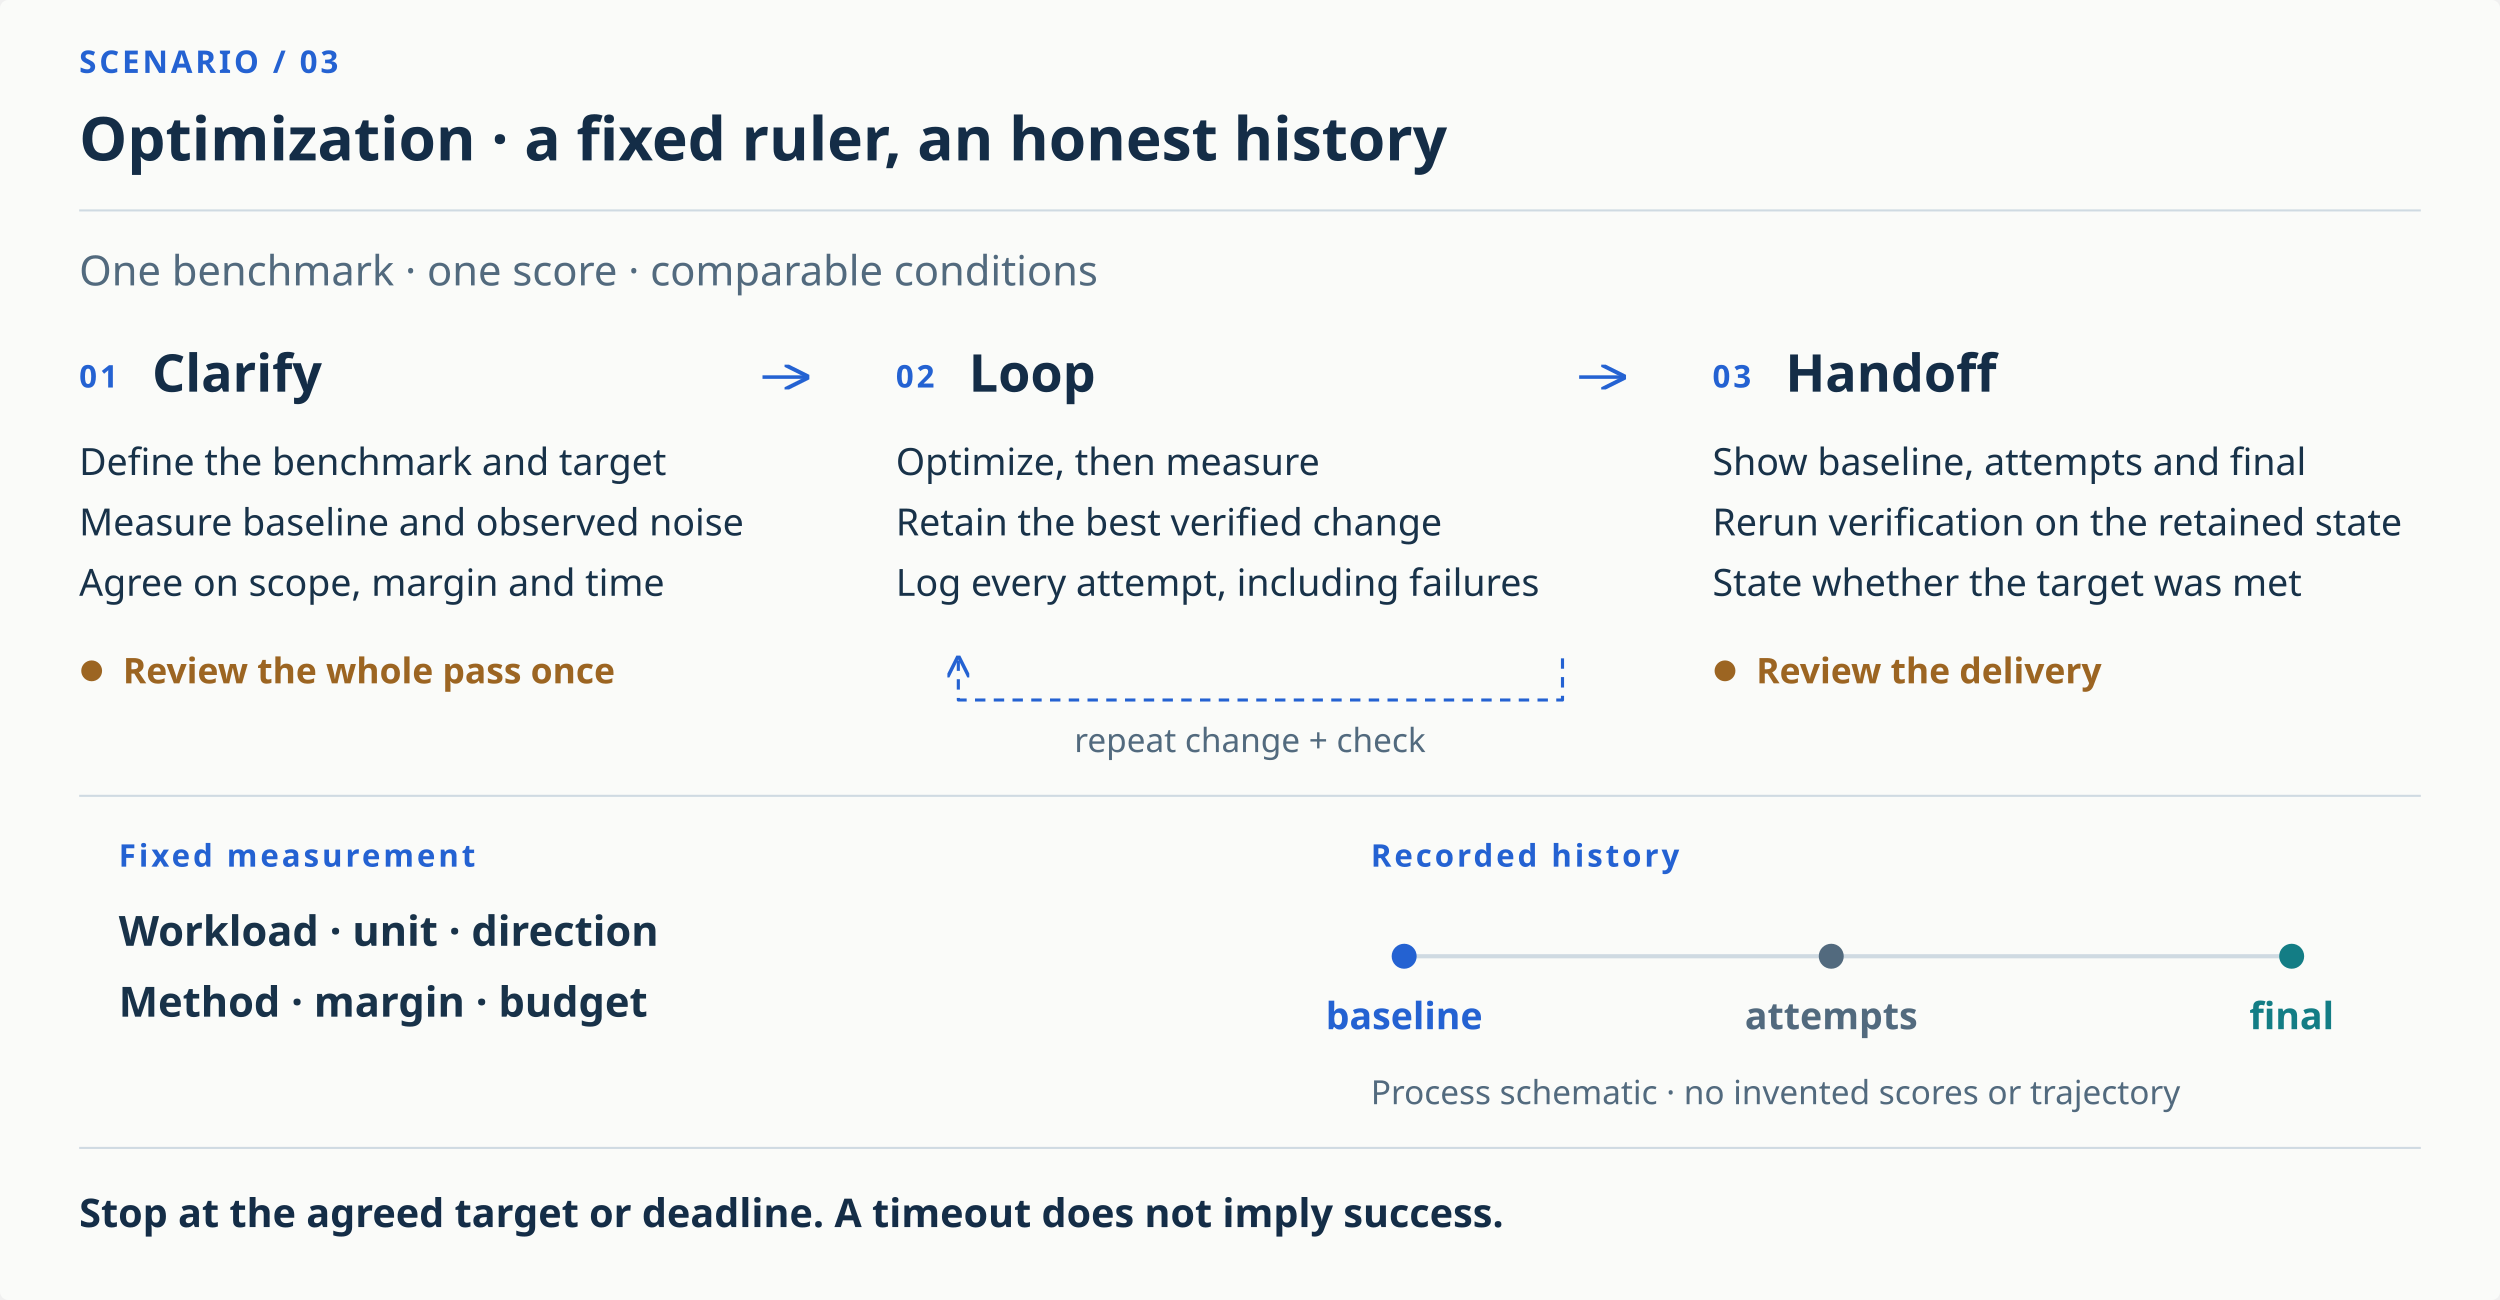
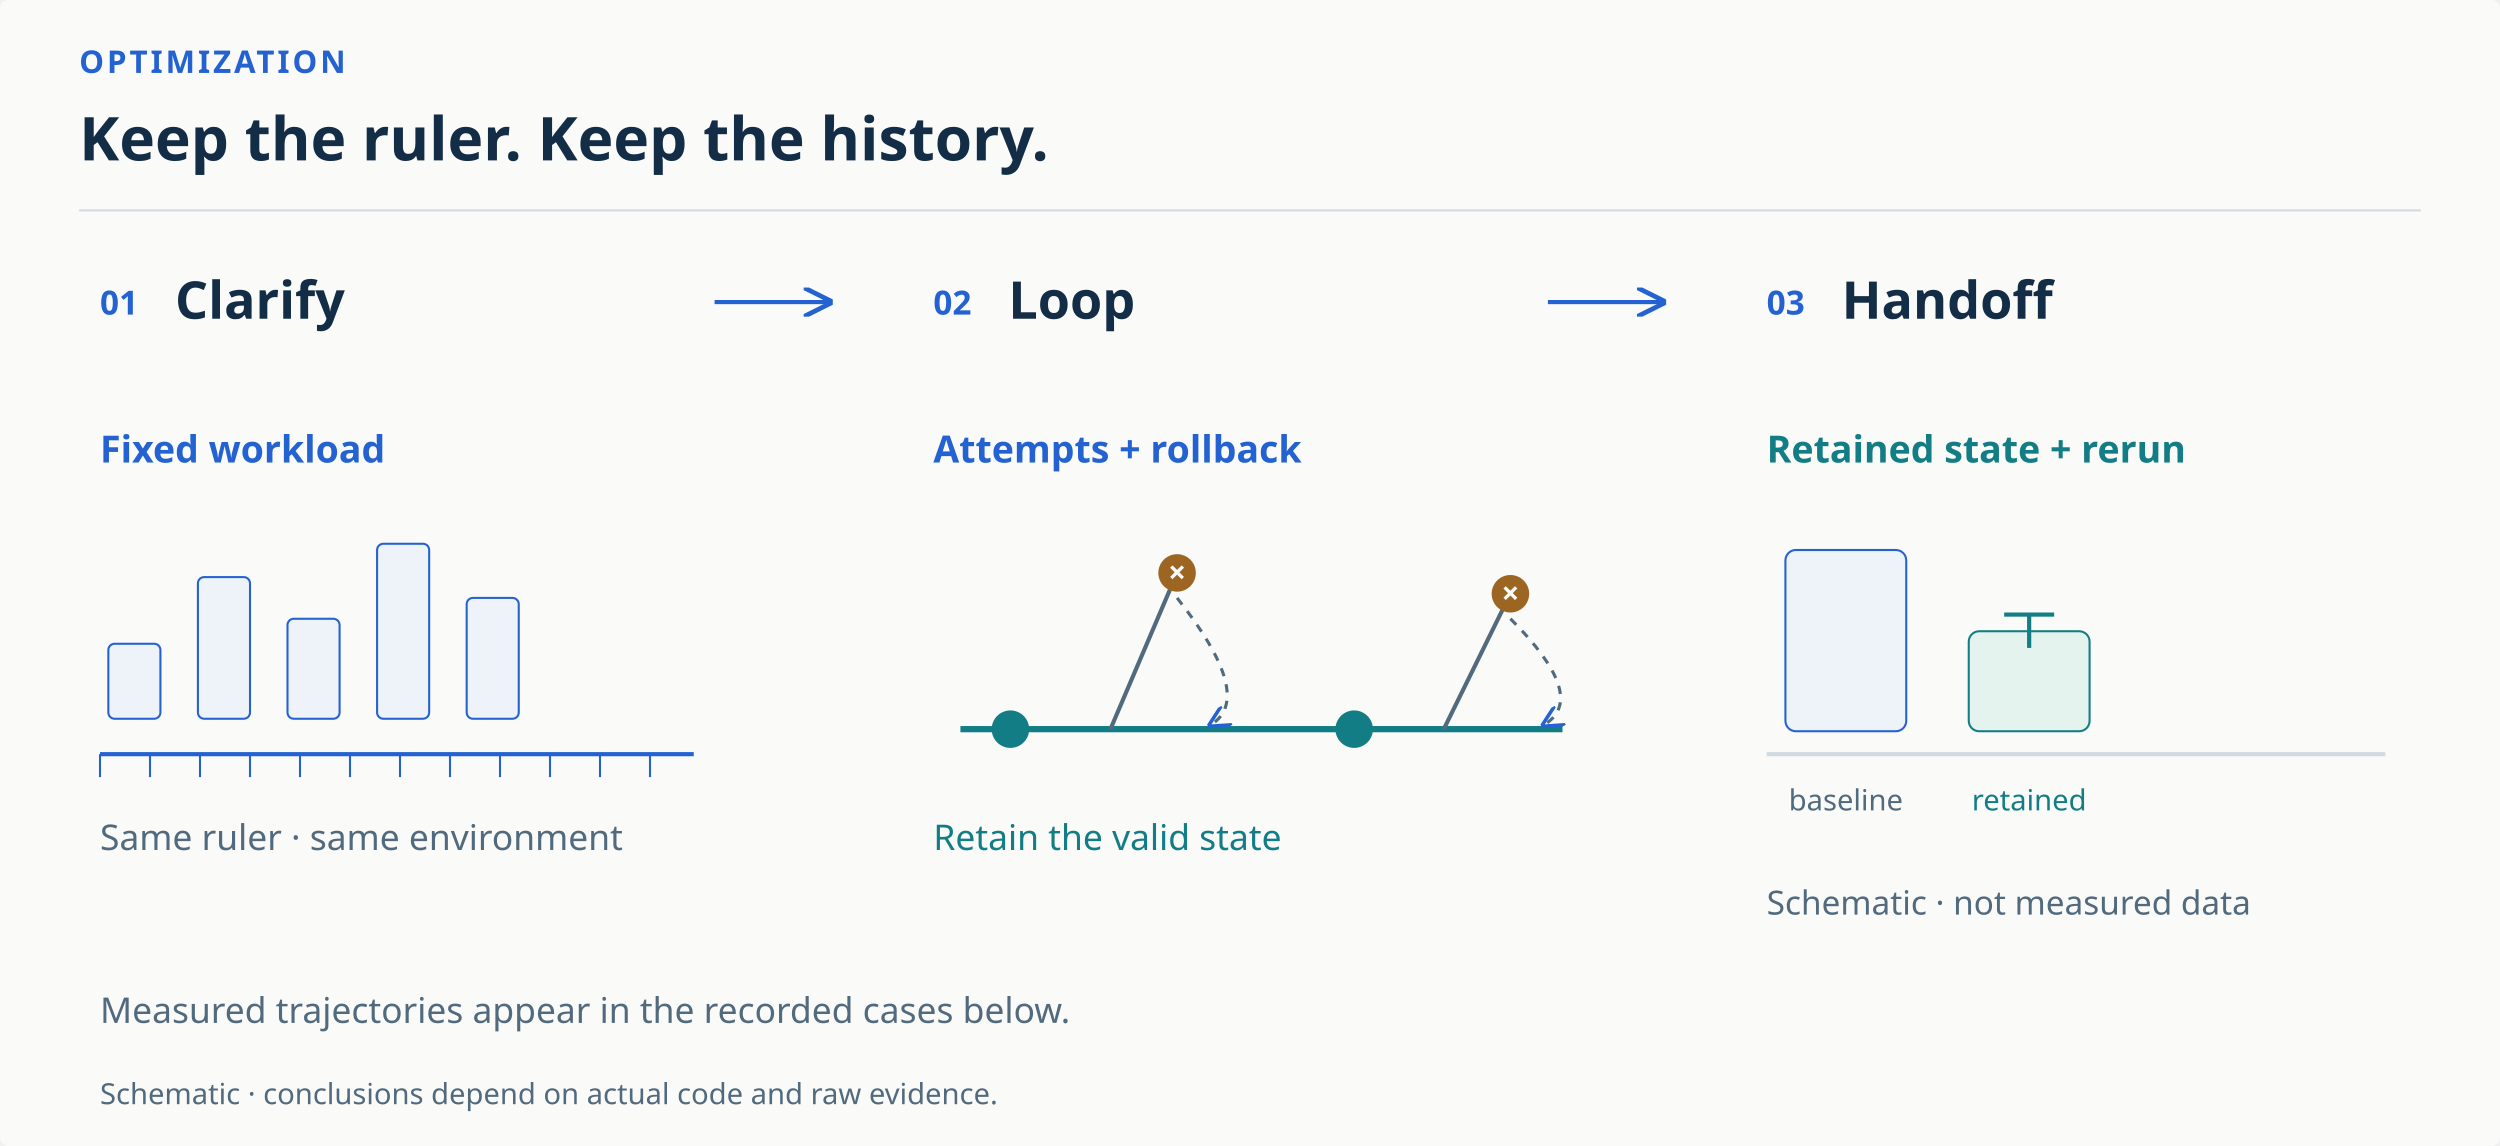
- <svg xmlns="http://www.w3.org/2000/svg" width="1200" height="624" viewBox="0 0 1200 624" role="img" aria-labelledby="title desc">
+ <svg xmlns="http://www.w3.org/2000/svg" width="1200" height="550" viewBox="0 0 1200 550" role="img" aria-labelledby="title desc">
  <defs>
    <marker id="arrow" viewBox="0 0 8 8" refX="7" refY="4" markerWidth="7" markerHeight="7" orient="auto-start-reverse">
      <path d="M0 0 8 4 0 8" fill="none" stroke="#2462d2" stroke-width="1.3" />
    </marker>
    <pattern id="grid" width="24" height="24" patternUnits="userSpaceOnUse">
      <path d="M24 0H0V24" fill="none" stroke="#dce6ed" stroke-width="0.7" />
    </pattern>
  </defs>
-   <rect width="1200" height="624" rx="4" fill="#fafbf9" />
-   <text x="38" y="35" fill="#2462d2" font-family="-apple-system, BlinkMacSystemFont, 'Segoe UI', 'Noto Sans', Helvetica, Arial, 'PingFang SC', 'Microsoft YaHei', sans-serif" font-size="15" font-weight="650" text-anchor="start" letter-spacing="1.4">SCENARIO / 03</text>
-   <text x="38" y="77" fill="#142d47" font-family="-apple-system, BlinkMacSystemFont, 'Segoe UI', 'Noto Sans', Helvetica, Arial, 'PingFang SC', 'Microsoft YaHei', sans-serif" font-size="29" font-weight="650" text-anchor="start">Optimization · a fixed ruler, an honest history</text>
+   <rect width="1200" height="550" rx="4" fill="#fafbf9" />
+   <text x="38" y="35" fill="#2462d2" font-family="-apple-system, BlinkMacSystemFont, 'Segoe UI', 'Noto Sans', Helvetica, Arial, 'PingFang SC', 'Microsoft YaHei', sans-serif" font-size="15" font-weight="650" text-anchor="start" letter-spacing="1.4">OPTIMIZATION</text>
+   <text x="38" y="77" fill="#142d47" font-family="-apple-system, BlinkMacSystemFont, 'Segoe UI', 'Noto Sans', Helvetica, Arial, 'PingFang SC', 'Microsoft YaHei', sans-serif" font-size="29" font-weight="650" text-anchor="start">Keep the ruler. Keep the history.</text>
  <path d="M38 101L1162 101" fill="none" stroke="#cfdae2" stroke-width="1" />
-   <text x="38" y="137" fill="#526a7e" font-family="-apple-system, BlinkMacSystemFont, 'Segoe UI', 'Noto Sans', Helvetica, Arial, 'PingFang SC', 'Microsoft YaHei', sans-serif" font-size="20" font-weight="400" text-anchor="start">One benchmark · one score · comparable conditions</text>
-   <text x="38" y="186" fill="#2462d2" font-family="-apple-system, BlinkMacSystemFont, 'Segoe UI', 'Noto Sans', Helvetica, Arial, 'PingFang SC', 'Microsoft YaHei', sans-serif" font-size="15" font-weight="650" text-anchor="start" letter-spacing="1.4">01</text>
-   <text x="73" y="188" fill="#142d47" font-family="-apple-system, BlinkMacSystemFont, 'Segoe UI', 'Noto Sans', Helvetica, Arial, 'PingFang SC', 'Microsoft YaHei', sans-serif" font-size="25" font-weight="650" text-anchor="start">Clarify</text>
-   <text x="38" y="228" fill="#183249" font-family="-apple-system, BlinkMacSystemFont, 'Segoe UI', 'Noto Sans', Helvetica, Arial, 'PingFang SC', 'Microsoft YaHei', sans-serif" font-size="18" font-weight="400" text-anchor="start">Define the benchmark and target</text>
-   <text x="38" y="257" fill="#183249" font-family="-apple-system, BlinkMacSystemFont, 'Segoe UI', 'Noto Sans', Helvetica, Arial, 'PingFang SC', 'Microsoft YaHei', sans-serif" font-size="18" font-weight="400" text-anchor="start">Measure baseline and observed noise</text>
-   <text x="38" y="286" fill="#183249" font-family="-apple-system, BlinkMacSystemFont, 'Segoe UI', 'Noto Sans', Helvetica, Arial, 'PingFang SC', 'Microsoft YaHei', sans-serif" font-size="18" font-weight="400" text-anchor="start">Agree on scope, margin and time</text>
-   <path d="M366 181L387 181" fill="none" stroke="#2462d2" stroke-width="1.7" marker-end="url(#arrow)" />
-   <text x="430" y="186" fill="#2462d2" font-family="-apple-system, BlinkMacSystemFont, 'Segoe UI', 'Noto Sans', Helvetica, Arial, 'PingFang SC', 'Microsoft YaHei', sans-serif" font-size="15" font-weight="650" text-anchor="start" letter-spacing="1.4">02</text>
-   <text x="465" y="188" fill="#142d47" font-family="-apple-system, BlinkMacSystemFont, 'Segoe UI', 'Noto Sans', Helvetica, Arial, 'PingFang SC', 'Microsoft YaHei', sans-serif" font-size="25" font-weight="650" text-anchor="start">Loop</text>
-   <text x="430" y="228" fill="#183249" font-family="-apple-system, BlinkMacSystemFont, 'Segoe UI', 'Noto Sans', Helvetica, Arial, 'PingFang SC', 'Microsoft YaHei', sans-serif" font-size="18" font-weight="400" text-anchor="start">Optimize, then measure</text>
-   <text x="430" y="257" fill="#183249" font-family="-apple-system, BlinkMacSystemFont, 'Segoe UI', 'Noto Sans', Helvetica, Arial, 'PingFang SC', 'Microsoft YaHei', sans-serif" font-size="18" font-weight="400" text-anchor="start">Retain the best verified change</text>
-   <text x="430" y="286" fill="#183249" font-family="-apple-system, BlinkMacSystemFont, 'Segoe UI', 'Noto Sans', Helvetica, Arial, 'PingFang SC', 'Microsoft YaHei', sans-serif" font-size="18" font-weight="400" text-anchor="start">Log every attempt, including failures</text>
-   <path d="M758 181L779 181" fill="none" stroke="#2462d2" stroke-width="1.7" marker-end="url(#arrow)" />
-   <text x="822" y="186" fill="#2462d2" font-family="-apple-system, BlinkMacSystemFont, 'Segoe UI', 'Noto Sans', Helvetica, Arial, 'PingFang SC', 'Microsoft YaHei', sans-serif" font-size="15" font-weight="650" text-anchor="start" letter-spacing="1.4">03</text>
-   <text x="857" y="188" fill="#142d47" font-family="-apple-system, BlinkMacSystemFont, 'Segoe UI', 'Noto Sans', Helvetica, Arial, 'PingFang SC', 'Microsoft YaHei', sans-serif" font-size="25" font-weight="650" text-anchor="start">Handoff</text>
-   <text x="822" y="228" fill="#183249" font-family="-apple-system, BlinkMacSystemFont, 'Segoe UI', 'Noto Sans', Helvetica, Arial, 'PingFang SC', 'Microsoft YaHei', sans-serif" font-size="18" font-weight="400" text-anchor="start">Show baseline, attempts and final</text>
-   <text x="822" y="257" fill="#183249" font-family="-apple-system, BlinkMacSystemFont, 'Segoe UI', 'Noto Sans', Helvetica, Arial, 'PingFang SC', 'Microsoft YaHei', sans-serif" font-size="18" font-weight="400" text-anchor="start">Rerun verification on the retained state</text>
-   <text x="822" y="286" fill="#183249" font-family="-apple-system, BlinkMacSystemFont, 'Segoe UI', 'Noto Sans', Helvetica, Arial, 'PingFang SC', 'Microsoft YaHei', sans-serif" font-size="18" font-weight="400" text-anchor="start">State whether the target was met</text>
-   <circle cx="44" cy="322" r="5" fill="#9c6522" />
-   <text x="59" y="328" fill="#9c6522" font-family="-apple-system, BlinkMacSystemFont, 'Segoe UI', 'Noto Sans', Helvetica, Arial, 'PingFang SC', 'Microsoft YaHei', sans-serif" font-size="17" font-weight="550" text-anchor="start">Review the whole pass once</text>
-   <path d="M750 316V336H460V316" fill="none" stroke="#2462d2" stroke-width="1.5" stroke-linejoin="round" stroke-dasharray="5 4" marker-end="url(#arrow)" />
-   <text x="600" y="361" fill="#526a7e" font-family="-apple-system, BlinkMacSystemFont, 'Segoe UI', 'Noto Sans', Helvetica, Arial, 'PingFang SC', 'Microsoft YaHei', sans-serif" font-size="16" font-weight="400" text-anchor="middle">repeat change + check</text>
-   <circle cx="828" cy="322" r="5" fill="#9c6522" />
-   <text x="843" y="328" fill="#9c6522" font-family="-apple-system, BlinkMacSystemFont, 'Segoe UI', 'Noto Sans', Helvetica, Arial, 'PingFang SC', 'Microsoft YaHei', sans-serif" font-size="17" font-weight="550" text-anchor="start">Review the delivery</text>
-   <path d="M38 382L1162 382" fill="none" stroke="#cfdae2" stroke-width="1" />
-   <text x="57" y="416" fill="#2462d2" font-family="-apple-system, BlinkMacSystemFont, 'Segoe UI', 'Noto Sans', Helvetica, Arial, 'PingFang SC', 'Microsoft YaHei', sans-serif" font-size="15" font-weight="650" text-anchor="start" letter-spacing="1.4">Fixed measurement</text>
-   <text x="57" y="454" fill="#183249" font-family="-apple-system, BlinkMacSystemFont, 'Segoe UI', 'Noto Sans', Helvetica, Arial, 'PingFang SC', 'Microsoft YaHei', sans-serif" font-size="20" font-weight="550" text-anchor="start">Workload · unit · direction</text>
-   <text x="57" y="488" fill="#183249" font-family="-apple-system, BlinkMacSystemFont, 'Segoe UI', 'Noto Sans', Helvetica, Arial, 'PingFang SC', 'Microsoft YaHei', sans-serif" font-size="20" font-weight="550" text-anchor="start">Method · margin · budget</text>
-   <text x="658" y="416" fill="#2462d2" font-family="-apple-system, BlinkMacSystemFont, 'Segoe UI', 'Noto Sans', Helvetica, Arial, 'PingFang SC', 'Microsoft YaHei', sans-serif" font-size="15" font-weight="650" text-anchor="start" letter-spacing="1.4">Recorded history</text>
-   <path d="M674 459L1100 459" fill="none" stroke="#cfdae2" stroke-width="2" />
-   <circle cx="674" cy="459" r="6" fill="#2462d2" />
-   <text x="674" y="494" fill="#2462d2" font-family="-apple-system, BlinkMacSystemFont, 'Segoe UI', 'Noto Sans', Helvetica, Arial, 'PingFang SC', 'Microsoft YaHei', sans-serif" font-size="18" font-weight="550" text-anchor="middle">baseline</text>
-   <circle cx="879" cy="459" r="6" fill="#526a7e" />
-   <text x="879" y="494" fill="#526a7e" font-family="-apple-system, BlinkMacSystemFont, 'Segoe UI', 'Noto Sans', Helvetica, Arial, 'PingFang SC', 'Microsoft YaHei', sans-serif" font-size="18" font-weight="550" text-anchor="middle">attempts</text>
-   <circle cx="1100" cy="459" r="6" fill="#137d85" />
-   <text x="1100" y="494" fill="#137d85" font-family="-apple-system, BlinkMacSystemFont, 'Segoe UI', 'Noto Sans', Helvetica, Arial, 'PingFang SC', 'Microsoft YaHei', sans-serif" font-size="18" font-weight="550" text-anchor="middle">final</text>
-   <text x="658" y="530" fill="#526a7e" font-family="-apple-system, BlinkMacSystemFont, 'Segoe UI', 'Noto Sans', Helvetica, Arial, 'PingFang SC', 'Microsoft YaHei', sans-serif" font-size="16" font-weight="400" text-anchor="start">Process schematic · no invented scores or trajectory</text>
-   <path d="M38 551L1162 551" fill="none" stroke="#cfdae2" stroke-width="1" />
-   <text x="38" y="589" fill="#142d47" font-family="-apple-system, BlinkMacSystemFont, 'Segoe UI', 'Noto Sans', Helvetica, Arial, 'PingFang SC', 'Microsoft YaHei', sans-serif" font-size="19" font-weight="550" text-anchor="start">Stop at the agreed target or deadline. A timeout does not imply success.</text>
+   <text x="48" y="151" fill="#2462d2" font-family="-apple-system, BlinkMacSystemFont, 'Segoe UI', 'Noto Sans', Helvetica, Arial, 'PingFang SC', 'Microsoft YaHei', sans-serif" font-size="16" font-weight="650" text-anchor="start">01</text>
+   <text x="84" y="153" fill="#142d47" font-family="-apple-system, BlinkMacSystemFont, 'Segoe UI', 'Noto Sans', Helvetica, Arial, 'PingFang SC', 'Microsoft YaHei', sans-serif" font-size="25" font-weight="650" text-anchor="start">Clarify</text>
+   <path d="M343 145L398 145" fill="none" stroke="#2462d2" stroke-width="2" marker-end="url(#arrow)" />
+   <text x="448" y="151" fill="#2462d2" font-family="-apple-system, BlinkMacSystemFont, 'Segoe UI', 'Noto Sans', Helvetica, Arial, 'PingFang SC', 'Microsoft YaHei', sans-serif" font-size="16" font-weight="650" text-anchor="start">02</text>
+   <text x="484" y="153" fill="#142d47" font-family="-apple-system, BlinkMacSystemFont, 'Segoe UI', 'Noto Sans', Helvetica, Arial, 'PingFang SC', 'Microsoft YaHei', sans-serif" font-size="25" font-weight="650" text-anchor="start">Loop</text>
+   <path d="M743 145L798 145" fill="none" stroke="#2462d2" stroke-width="2" marker-end="url(#arrow)" />
+   <text x="848" y="151" fill="#2462d2" font-family="-apple-system, BlinkMacSystemFont, 'Segoe UI', 'Noto Sans', Helvetica, Arial, 'PingFang SC', 'Microsoft YaHei', sans-serif" font-size="16" font-weight="650" text-anchor="start">03</text>
+   <text x="884" y="153" fill="#142d47" font-family="-apple-system, BlinkMacSystemFont, 'Segoe UI', 'Noto Sans', Helvetica, Arial, 'PingFang SC', 'Microsoft YaHei', sans-serif" font-size="25" font-weight="650" text-anchor="start">Handoff</text>
+   <text x="48" y="222" fill="#2462d2" font-family="-apple-system, BlinkMacSystemFont, 'Segoe UI', 'Noto Sans', Helvetica, Arial, 'PingFang SC', 'Microsoft YaHei', sans-serif" font-size="18" font-weight="600" text-anchor="start">Fixed workload</text>
+   <rect x="52" y="309" width="25" height="36" rx="3" fill="#edf3f8" stroke="#2462d2" />
+   <rect x="95" y="277" width="25" height="68" rx="3" fill="#edf3f8" stroke="#2462d2" />
+   <rect x="138" y="297" width="25" height="48" rx="3" fill="#edf3f8" stroke="#2462d2" />
+   <rect x="181" y="261" width="25" height="84" rx="3" fill="#edf3f8" stroke="#2462d2" />
+   <rect x="224" y="287" width="25" height="58" rx="3" fill="#edf3f8" stroke="#2462d2" />
+   <path d="M48 362L333 362" fill="none" stroke="#2462d2" stroke-width="2" />
+   <path d="M48 362L48 373" fill="none" stroke="#2462d2" stroke-width="1" />
+   <path d="M72 362L72 373" fill="none" stroke="#2462d2" stroke-width="1" />
+   <path d="M96 362L96 373" fill="none" stroke="#2462d2" stroke-width="1" />
+   <path d="M120 362L120 373" fill="none" stroke="#2462d2" stroke-width="1" />
+   <path d="M144 362L144 373" fill="none" stroke="#2462d2" stroke-width="1" />
+   <path d="M168 362L168 373" fill="none" stroke="#2462d2" stroke-width="1" />
+   <path d="M192 362L192 373" fill="none" stroke="#2462d2" stroke-width="1" />
+   <path d="M216 362L216 373" fill="none" stroke="#2462d2" stroke-width="1" />
+   <path d="M240 362L240 373" fill="none" stroke="#2462d2" stroke-width="1" />
+   <path d="M264 362L264 373" fill="none" stroke="#2462d2" stroke-width="1" />
+   <path d="M288 362L288 373" fill="none" stroke="#2462d2" stroke-width="1" />
+   <path d="M312 362L312 373" fill="none" stroke="#2462d2" stroke-width="1" />
+   <text x="48" y="408" fill="#526a7e" font-family="-apple-system, BlinkMacSystemFont, 'Segoe UI', 'Noto Sans', Helvetica, Arial, 'PingFang SC', 'Microsoft YaHei', sans-serif" font-size="17" font-weight="400" text-anchor="start">Same ruler · same environment</text>
+   <text x="448" y="222" fill="#2462d2" font-family="-apple-system, BlinkMacSystemFont, 'Segoe UI', 'Noto Sans', Helvetica, Arial, 'PingFang SC', 'Microsoft YaHei', sans-serif" font-size="18" font-weight="600" text-anchor="start">Attempts + rollback</text>
+   <path d="M461 350L750 350" fill="none" stroke="#137d85" stroke-width="3" />
+   <circle cx="485" cy="350" r="9" fill="#137d85" />
+   <path d="M533 350L565 275" fill="none" stroke="#526a7e" stroke-width="2" stroke-linejoin="round" />
+   <path d="M565 287Q603 335 581 348" fill="none" stroke="#526a7e" stroke-width="1.5" stroke-linejoin="round" stroke-dasharray="4 4" marker-end="url(#arrow)" />
+   <circle cx="565" cy="275" r="9" fill="#9c6522" />
+   <text x="565" y="280" fill="white" font-family="-apple-system, BlinkMacSystemFont, 'Segoe UI', 'Noto Sans', Helvetica, Arial, 'PingFang SC', 'Microsoft YaHei', sans-serif" font-size="15" font-weight="600" text-anchor="middle">×</text>
+   <circle cx="650" cy="350" r="9" fill="#137d85" />
+   <path d="M693 350L725 285" fill="none" stroke="#526a7e" stroke-width="2" stroke-linejoin="round" />
+   <path d="M725 297Q763 335 741 348" fill="none" stroke="#526a7e" stroke-width="1.5" stroke-linejoin="round" stroke-dasharray="4 4" marker-end="url(#arrow)" />
+   <circle cx="725" cy="285" r="9" fill="#9c6522" />
+   <text x="725" y="290" fill="white" font-family="-apple-system, BlinkMacSystemFont, 'Segoe UI', 'Noto Sans', Helvetica, Arial, 'PingFang SC', 'Microsoft YaHei', sans-serif" font-size="15" font-weight="600" text-anchor="middle">×</text>
+   <text x="448" y="408" fill="#137d85" font-family="-apple-system, BlinkMacSystemFont, 'Segoe UI', 'Noto Sans', Helvetica, Arial, 'PingFang SC', 'Microsoft YaHei', sans-serif" font-size="17" font-weight="400" text-anchor="start">Retain the valid state</text>
+   <text x="848" y="222" fill="#137d85" font-family="-apple-system, BlinkMacSystemFont, 'Segoe UI', 'Noto Sans', Helvetica, Arial, 'PingFang SC', 'Microsoft YaHei', sans-serif" font-size="18" font-weight="600" text-anchor="start">Retained state + rerun</text>
+   <rect x="857" y="264" width="58" height="87" rx="5" fill="#edf3f8" stroke="#2462d2" />
+   <rect x="945" y="303" width="58" height="48" rx="5" fill="#e5f3ef" stroke="#137d85" />
+   <path d="M974 295L974 311" fill="none" stroke="#137d85" stroke-width="2" />
+   <path d="M962 295L986 295" fill="none" stroke="#137d85" stroke-width="2" />
+   <path d="M848 362L1145 362" fill="none" stroke="#cfdae2" stroke-width="2" />
+   <text x="886" y="389" fill="#526a7e" font-family="-apple-system, BlinkMacSystemFont, 'Segoe UI', 'Noto Sans', Helvetica, Arial, 'PingFang SC', 'Microsoft YaHei', sans-serif" font-size="14" font-weight="400" text-anchor="middle">baseline</text>
+   <text x="974" y="389" fill="#137d85" font-family="-apple-system, BlinkMacSystemFont, 'Segoe UI', 'Noto Sans', Helvetica, Arial, 'PingFang SC', 'Microsoft YaHei', sans-serif" font-size="14" font-weight="400" text-anchor="middle">retained</text>
+   <text x="848" y="439" fill="#526a7e" font-family="-apple-system, BlinkMacSystemFont, 'Segoe UI', 'Noto Sans', Helvetica, Arial, 'PingFang SC', 'Microsoft YaHei', sans-serif" font-size="16" font-weight="400" text-anchor="start">Schematic · not measured data</text>
+   <text x="48" y="491" fill="#526a7e" font-family="-apple-system, BlinkMacSystemFont, 'Segoe UI', 'Noto Sans', Helvetica, Arial, 'PingFang SC', 'Microsoft YaHei', sans-serif" font-size="17" font-weight="400" text-anchor="start">Measured trajectories appear in the recorded cases below.</text>
+   <text x="48" y="530" fill="#526a7e" font-family="-apple-system, BlinkMacSystemFont, 'Segoe UI', 'Noto Sans', Helvetica, Arial, 'PingFang SC', 'Microsoft YaHei', sans-serif" font-size="14" font-weight="400" text-anchor="start">Schematic · conclusions depend on actual code and raw evidence.</text>
</svg>
